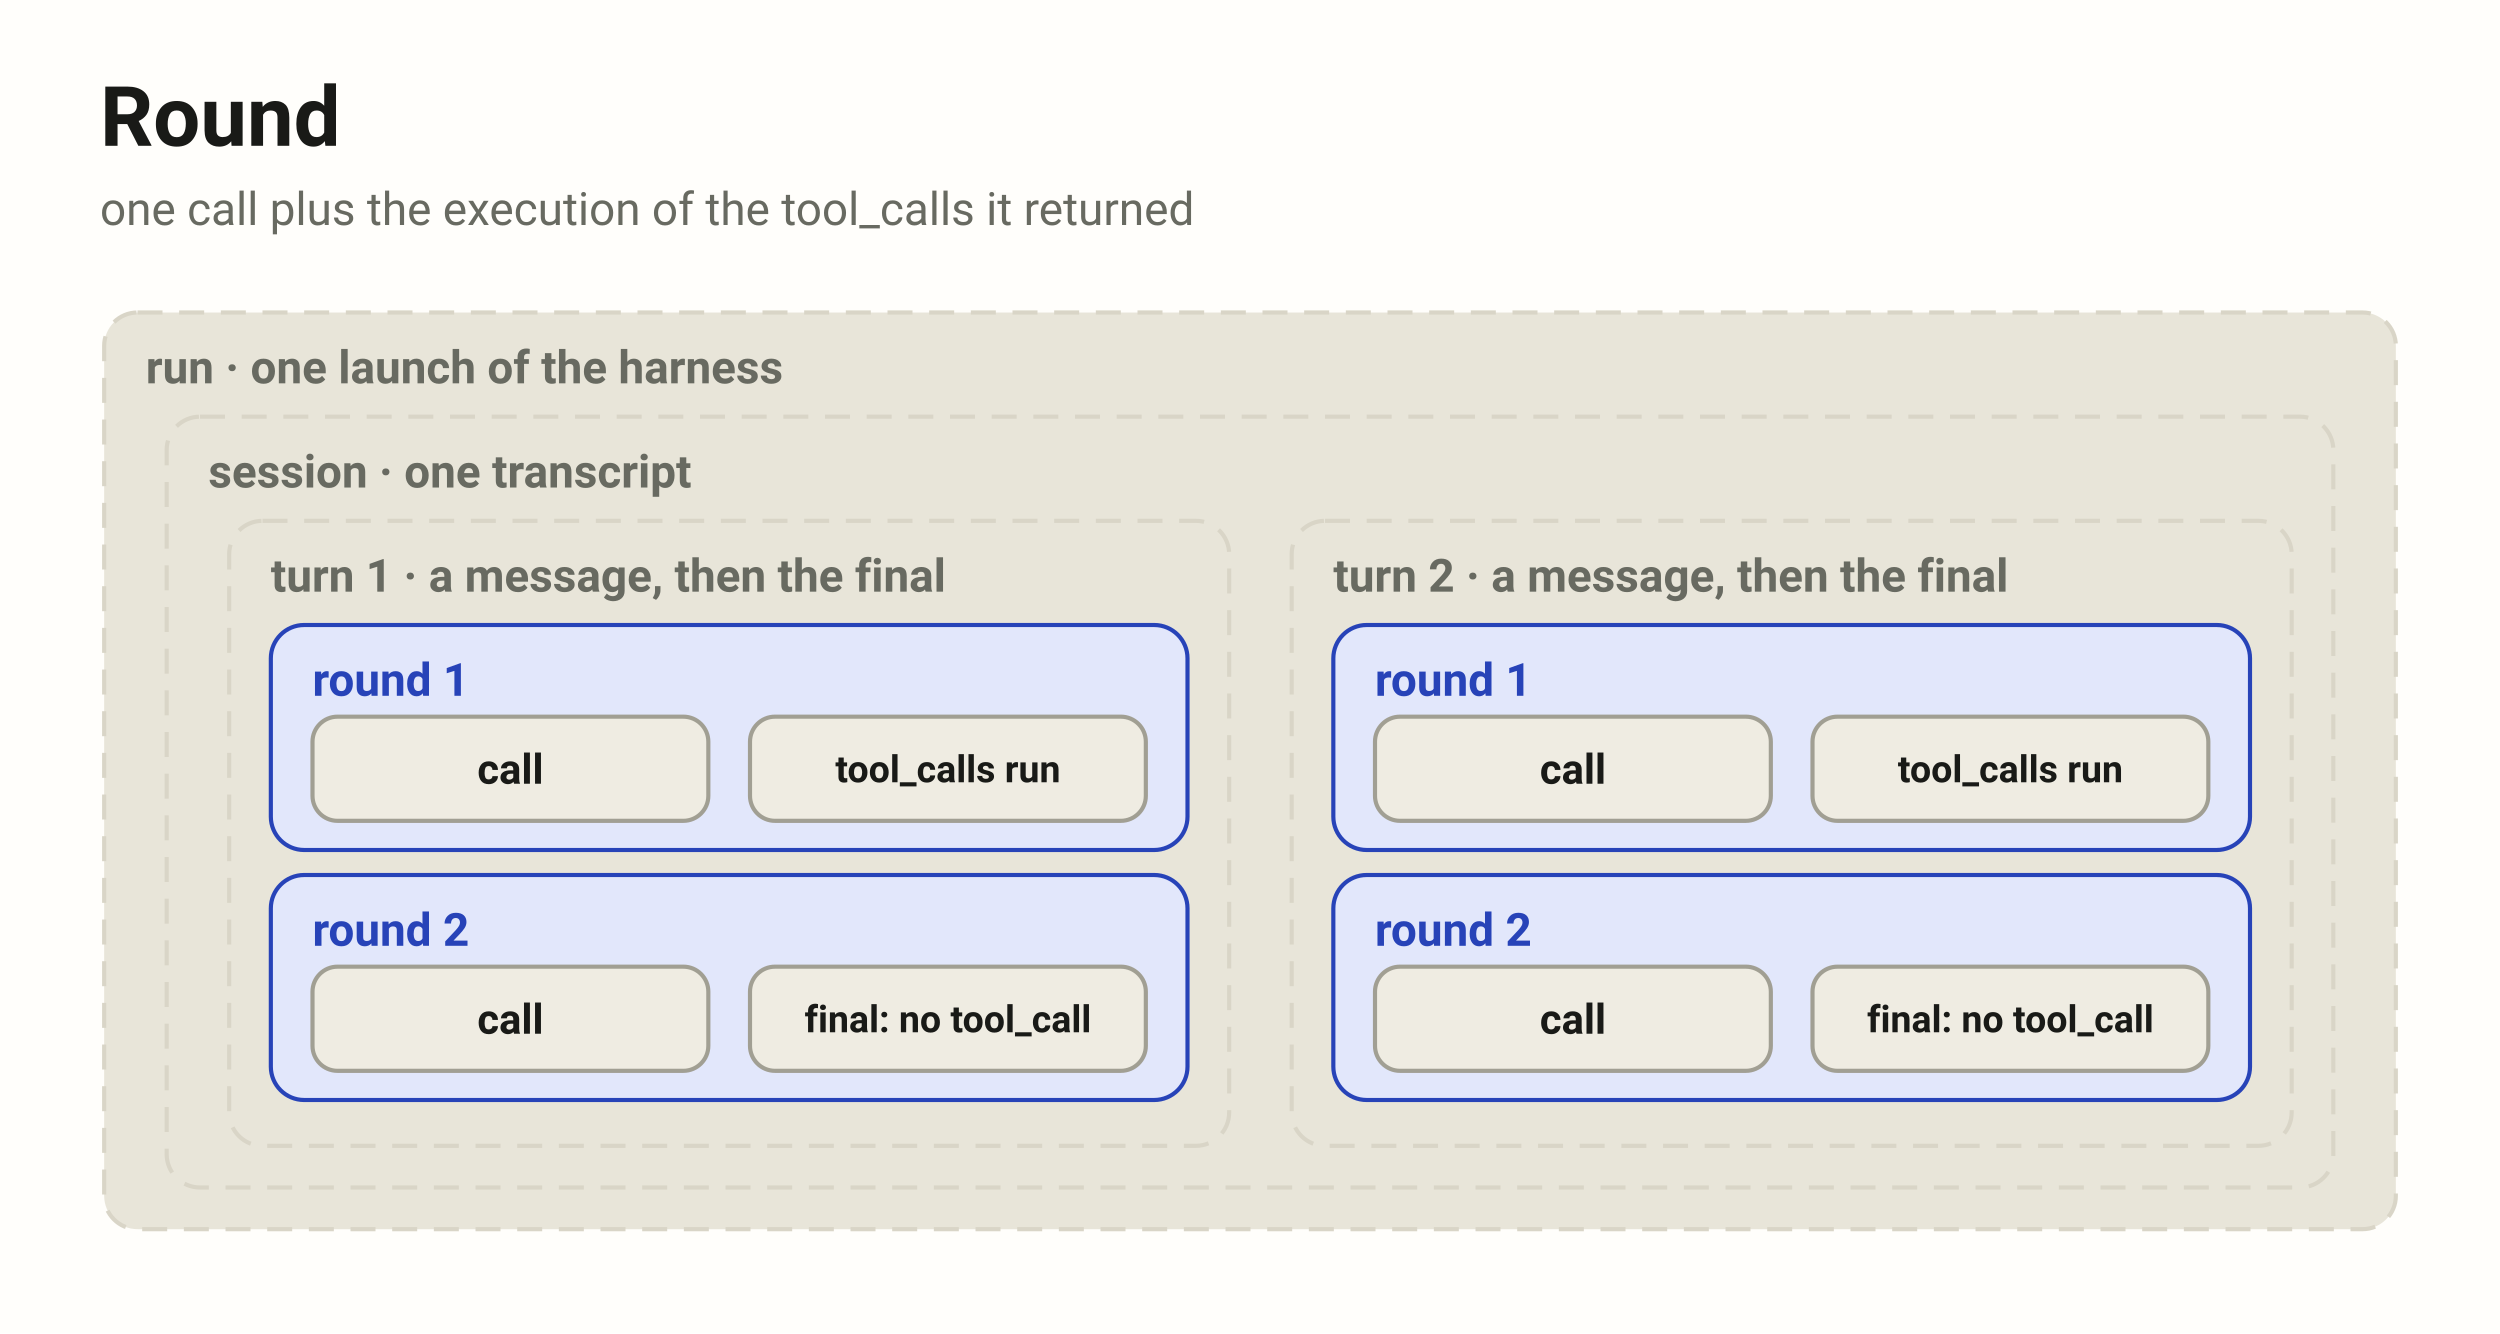
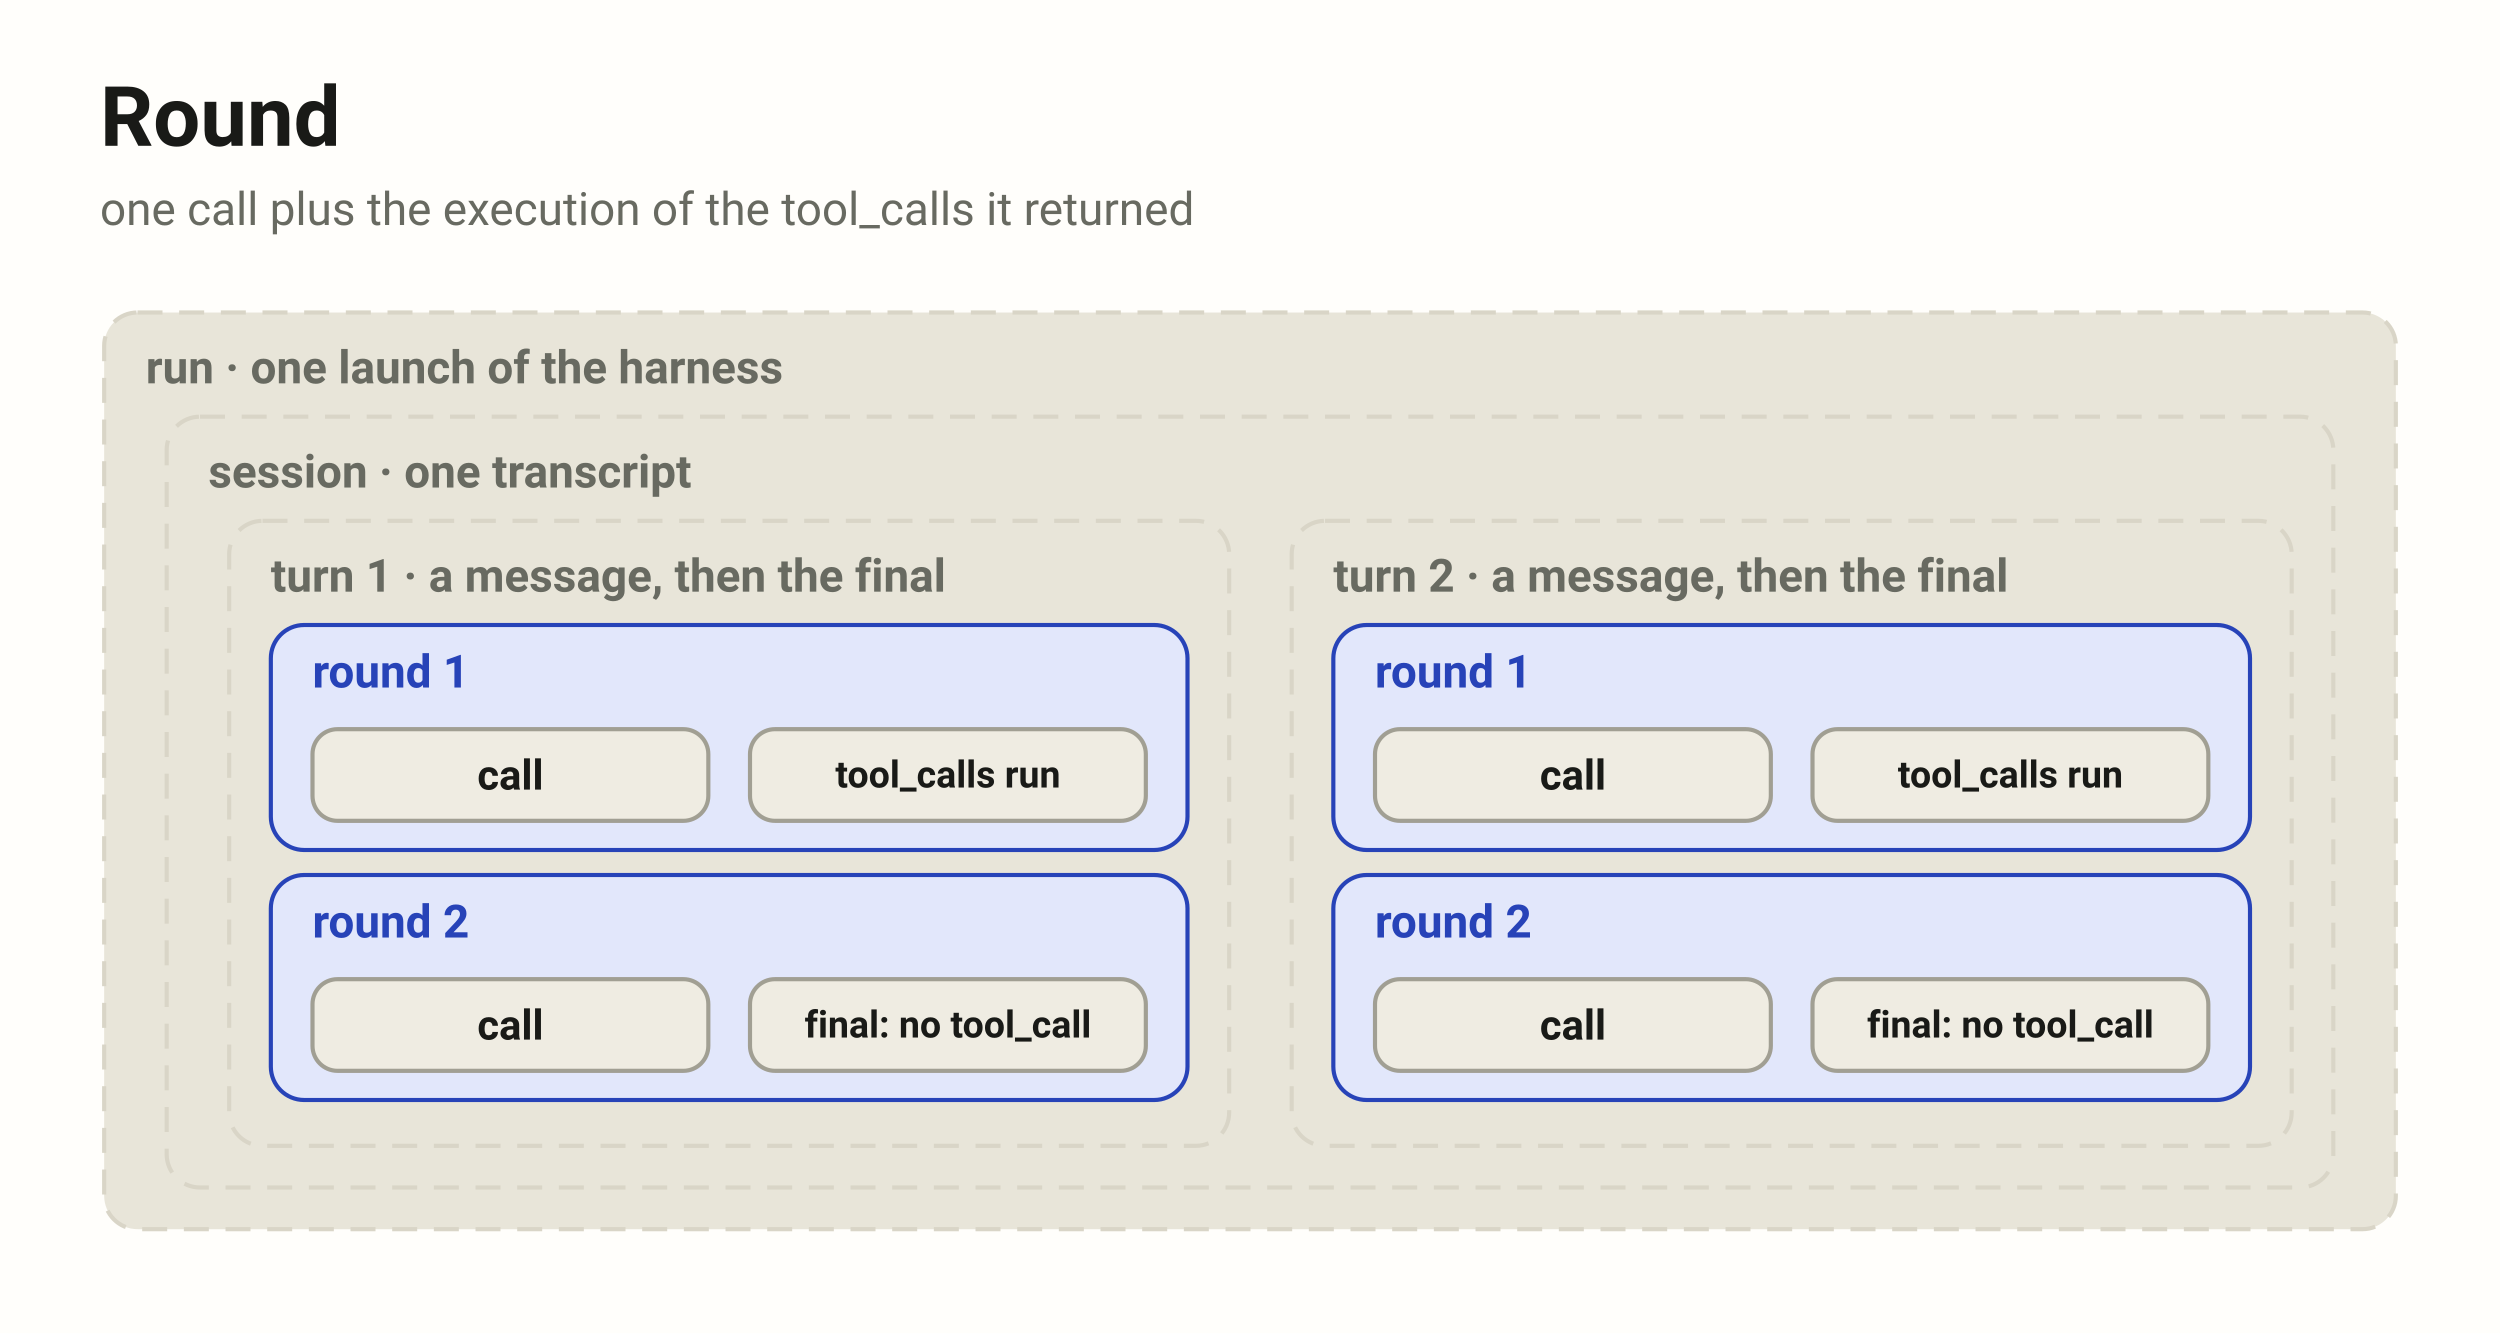
<svg xmlns="http://www.w3.org/2000/svg" viewBox="0 0 1200 640" font-family="system-ui, -apple-system, 'Segoe UI', Roboto, sans-serif">
  <rect width="1200" height="640" fill="#fffefb" />
  <text x="48" y="70" fill="#191a17" font-size="40" font-weight="700">Round</text>
  <text x="48" y="108" fill="#686a61" font-size="22">one call plus the execution of the tool_calls it returned</text>
  <rect x="50" y="150" width="1100" height="440" rx="16" fill="#e8e5d9" stroke="#d9d5c7" stroke-width="2" stroke-dasharray="12 8" />
  <text x="70" y="184" fill="#686a61" font-size="22" text-anchor="start" font-weight="700">run · one launch of the harness</text>
  <rect x="80" y="200" width="1040" height="370" rx="16" fill="#e8e5d9" stroke="#d9d5c7" stroke-width="2" stroke-dasharray="12 8" />
  <text x="100" y="234" fill="#686a61" font-size="22" text-anchor="start" font-weight="700">session · one transcript</text>
  <rect x="110" y="250" width="480" height="300" rx="16" fill="#e8e5d9" stroke="#d9d5c7" stroke-width="2" stroke-dasharray="12 8" />
  <text x="130" y="284" fill="#686a61" font-size="22" text-anchor="start" font-weight="700">turn 1 · a message, then the final</text>
  <rect x="130" y="300" width="440" height="108" rx="16" fill="#e2e7fb" stroke="#2743b8" stroke-width="2" />
-   <text x="150" y="334" fill="#2743b8" font-size="22" text-anchor="start" font-weight="700">round 1</text>
-   <rect x="150" y="344" width="190" height="50" rx="12" fill="#efece2" stroke="#a19f93" stroke-width="2" />
-   <text x="245.0" y="376.2" fill="#191a17" font-size="20" text-anchor="middle" font-weight="700">call</text>
-   <rect x="360" y="344" width="190" height="50" rx="12" fill="#efece2" stroke="#a19f93" stroke-width="2" />
-   <text x="455.0" y="375.48" fill="#191a17" font-size="18" text-anchor="middle" font-weight="700">tool_calls run</text>
+   <text x="150" y="330" fill="#2743b8" font-size="22" text-anchor="start" font-weight="700">round 1</text>
+   <rect x="150" y="350" width="190" height="44" rx="12" fill="#efece2" stroke="#a19f93" stroke-width="2" />
+   <text x="245.0" y="379" fill="#191a17" font-size="20" text-anchor="middle" font-weight="700">call</text>
+   <rect x="360" y="350" width="190" height="44" rx="12" fill="#efece2" stroke="#a19f93" stroke-width="2" />
+   <text x="455.0" y="378" fill="#191a17" font-size="18" text-anchor="middle" font-weight="700">tool_calls run</text>
  <rect x="130" y="420" width="440" height="108" rx="16" fill="#e2e7fb" stroke="#2743b8" stroke-width="2" />
-   <text x="150" y="454" fill="#2743b8" font-size="22" text-anchor="start" font-weight="700">round 2</text>
-   <rect x="150" y="464" width="190" height="50" rx="12" fill="#efece2" stroke="#a19f93" stroke-width="2" />
-   <text x="245.0" y="496.2" fill="#191a17" font-size="20" text-anchor="middle" font-weight="700">call</text>
-   <rect x="360" y="464" width="190" height="50" rx="12" fill="#efece2" stroke="#a19f93" stroke-width="2" />
-   <text x="455.0" y="495.48" fill="#191a17" font-size="18" text-anchor="middle" font-weight="700">final: no tool_call</text>
+   <text x="150" y="450" fill="#2743b8" font-size="22" text-anchor="start" font-weight="700">round 2</text>
+   <rect x="150" y="470" width="190" height="44" rx="12" fill="#efece2" stroke="#a19f93" stroke-width="2" />
+   <text x="245.0" y="499" fill="#191a17" font-size="20" text-anchor="middle" font-weight="700">call</text>
+   <rect x="360" y="470" width="190" height="44" rx="12" fill="#efece2" stroke="#a19f93" stroke-width="2" />
+   <text x="455.0" y="498" fill="#191a17" font-size="18" text-anchor="middle" font-weight="700">final: no tool_call</text>
  <rect x="620" y="250" width="480" height="300" rx="16" fill="#e8e5d9" stroke="#d9d5c7" stroke-width="2" stroke-dasharray="12 8" />
  <text x="640" y="284" fill="#686a61" font-size="22" text-anchor="start" font-weight="700">turn 2 · a message, then the final</text>
  <rect x="640" y="300" width="440" height="108" rx="16" fill="#e2e7fb" stroke="#2743b8" stroke-width="2" />
-   <text x="660" y="334" fill="#2743b8" font-size="22" text-anchor="start" font-weight="700">round 1</text>
-   <rect x="660" y="344" width="190" height="50" rx="12" fill="#efece2" stroke="#a19f93" stroke-width="2" />
-   <text x="755.0" y="376.2" fill="#191a17" font-size="20" text-anchor="middle" font-weight="700">call</text>
-   <rect x="870" y="344" width="190" height="50" rx="12" fill="#efece2" stroke="#a19f93" stroke-width="2" />
-   <text x="965.0" y="375.48" fill="#191a17" font-size="18" text-anchor="middle" font-weight="700">tool_calls run</text>
+   <text x="660" y="330" fill="#2743b8" font-size="22" text-anchor="start" font-weight="700">round 1</text>
+   <rect x="660" y="350" width="190" height="44" rx="12" fill="#efece2" stroke="#a19f93" stroke-width="2" />
+   <text x="755.0" y="379" fill="#191a17" font-size="20" text-anchor="middle" font-weight="700">call</text>
+   <rect x="870" y="350" width="190" height="44" rx="12" fill="#efece2" stroke="#a19f93" stroke-width="2" />
+   <text x="965.0" y="378" fill="#191a17" font-size="18" text-anchor="middle" font-weight="700">tool_calls run</text>
  <rect x="640" y="420" width="440" height="108" rx="16" fill="#e2e7fb" stroke="#2743b8" stroke-width="2" />
-   <text x="660" y="454" fill="#2743b8" font-size="22" text-anchor="start" font-weight="700">round 2</text>
-   <rect x="660" y="464" width="190" height="50" rx="12" fill="#efece2" stroke="#a19f93" stroke-width="2" />
-   <text x="755.0" y="496.2" fill="#191a17" font-size="20" text-anchor="middle" font-weight="700">call</text>
-   <rect x="870" y="464" width="190" height="50" rx="12" fill="#efece2" stroke="#a19f93" stroke-width="2" />
-   <text x="965.0" y="495.48" fill="#191a17" font-size="18" text-anchor="middle" font-weight="700">final: no tool_call</text>
+   <text x="660" y="450" fill="#2743b8" font-size="22" text-anchor="start" font-weight="700">round 2</text>
+   <rect x="660" y="470" width="190" height="44" rx="12" fill="#efece2" stroke="#a19f93" stroke-width="2" />
+   <text x="755.0" y="499" fill="#191a17" font-size="20" text-anchor="middle" font-weight="700">call</text>
+   <rect x="870" y="470" width="190" height="44" rx="12" fill="#efece2" stroke="#a19f93" stroke-width="2" />
+   <text x="965.0" y="498" fill="#191a17" font-size="18" text-anchor="middle" font-weight="700">final: no tool_call</text>
</svg>
